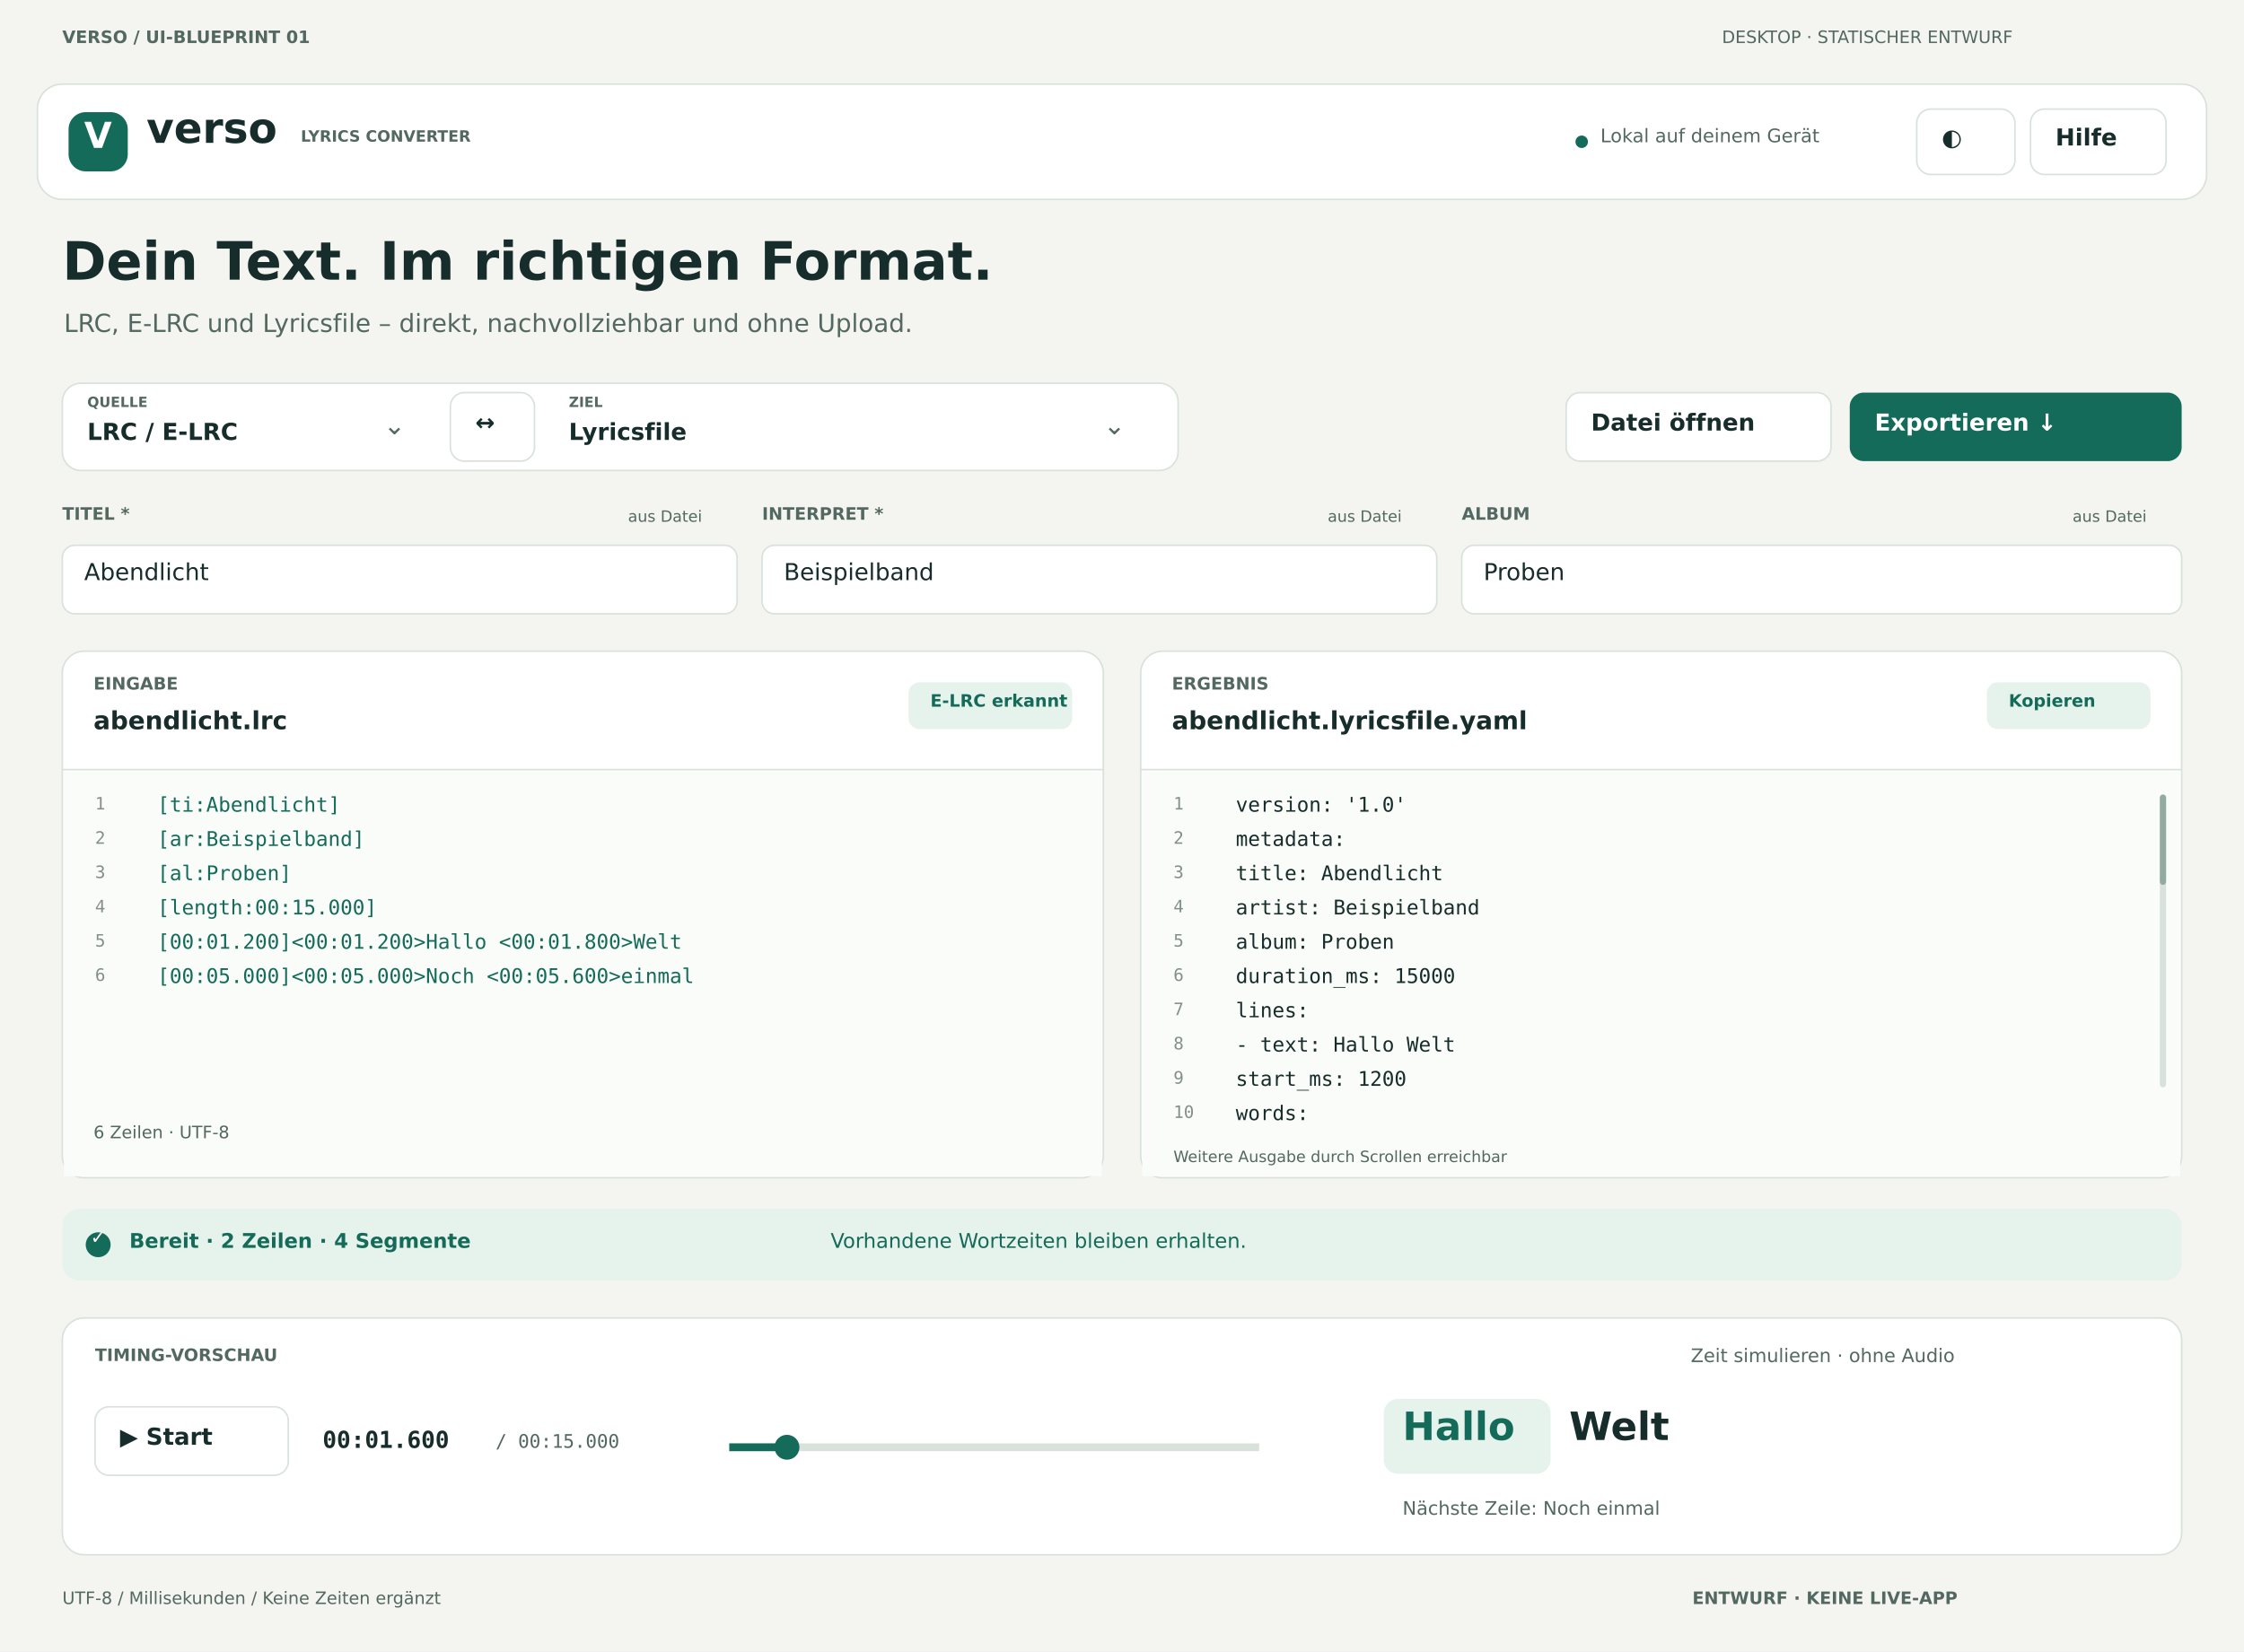
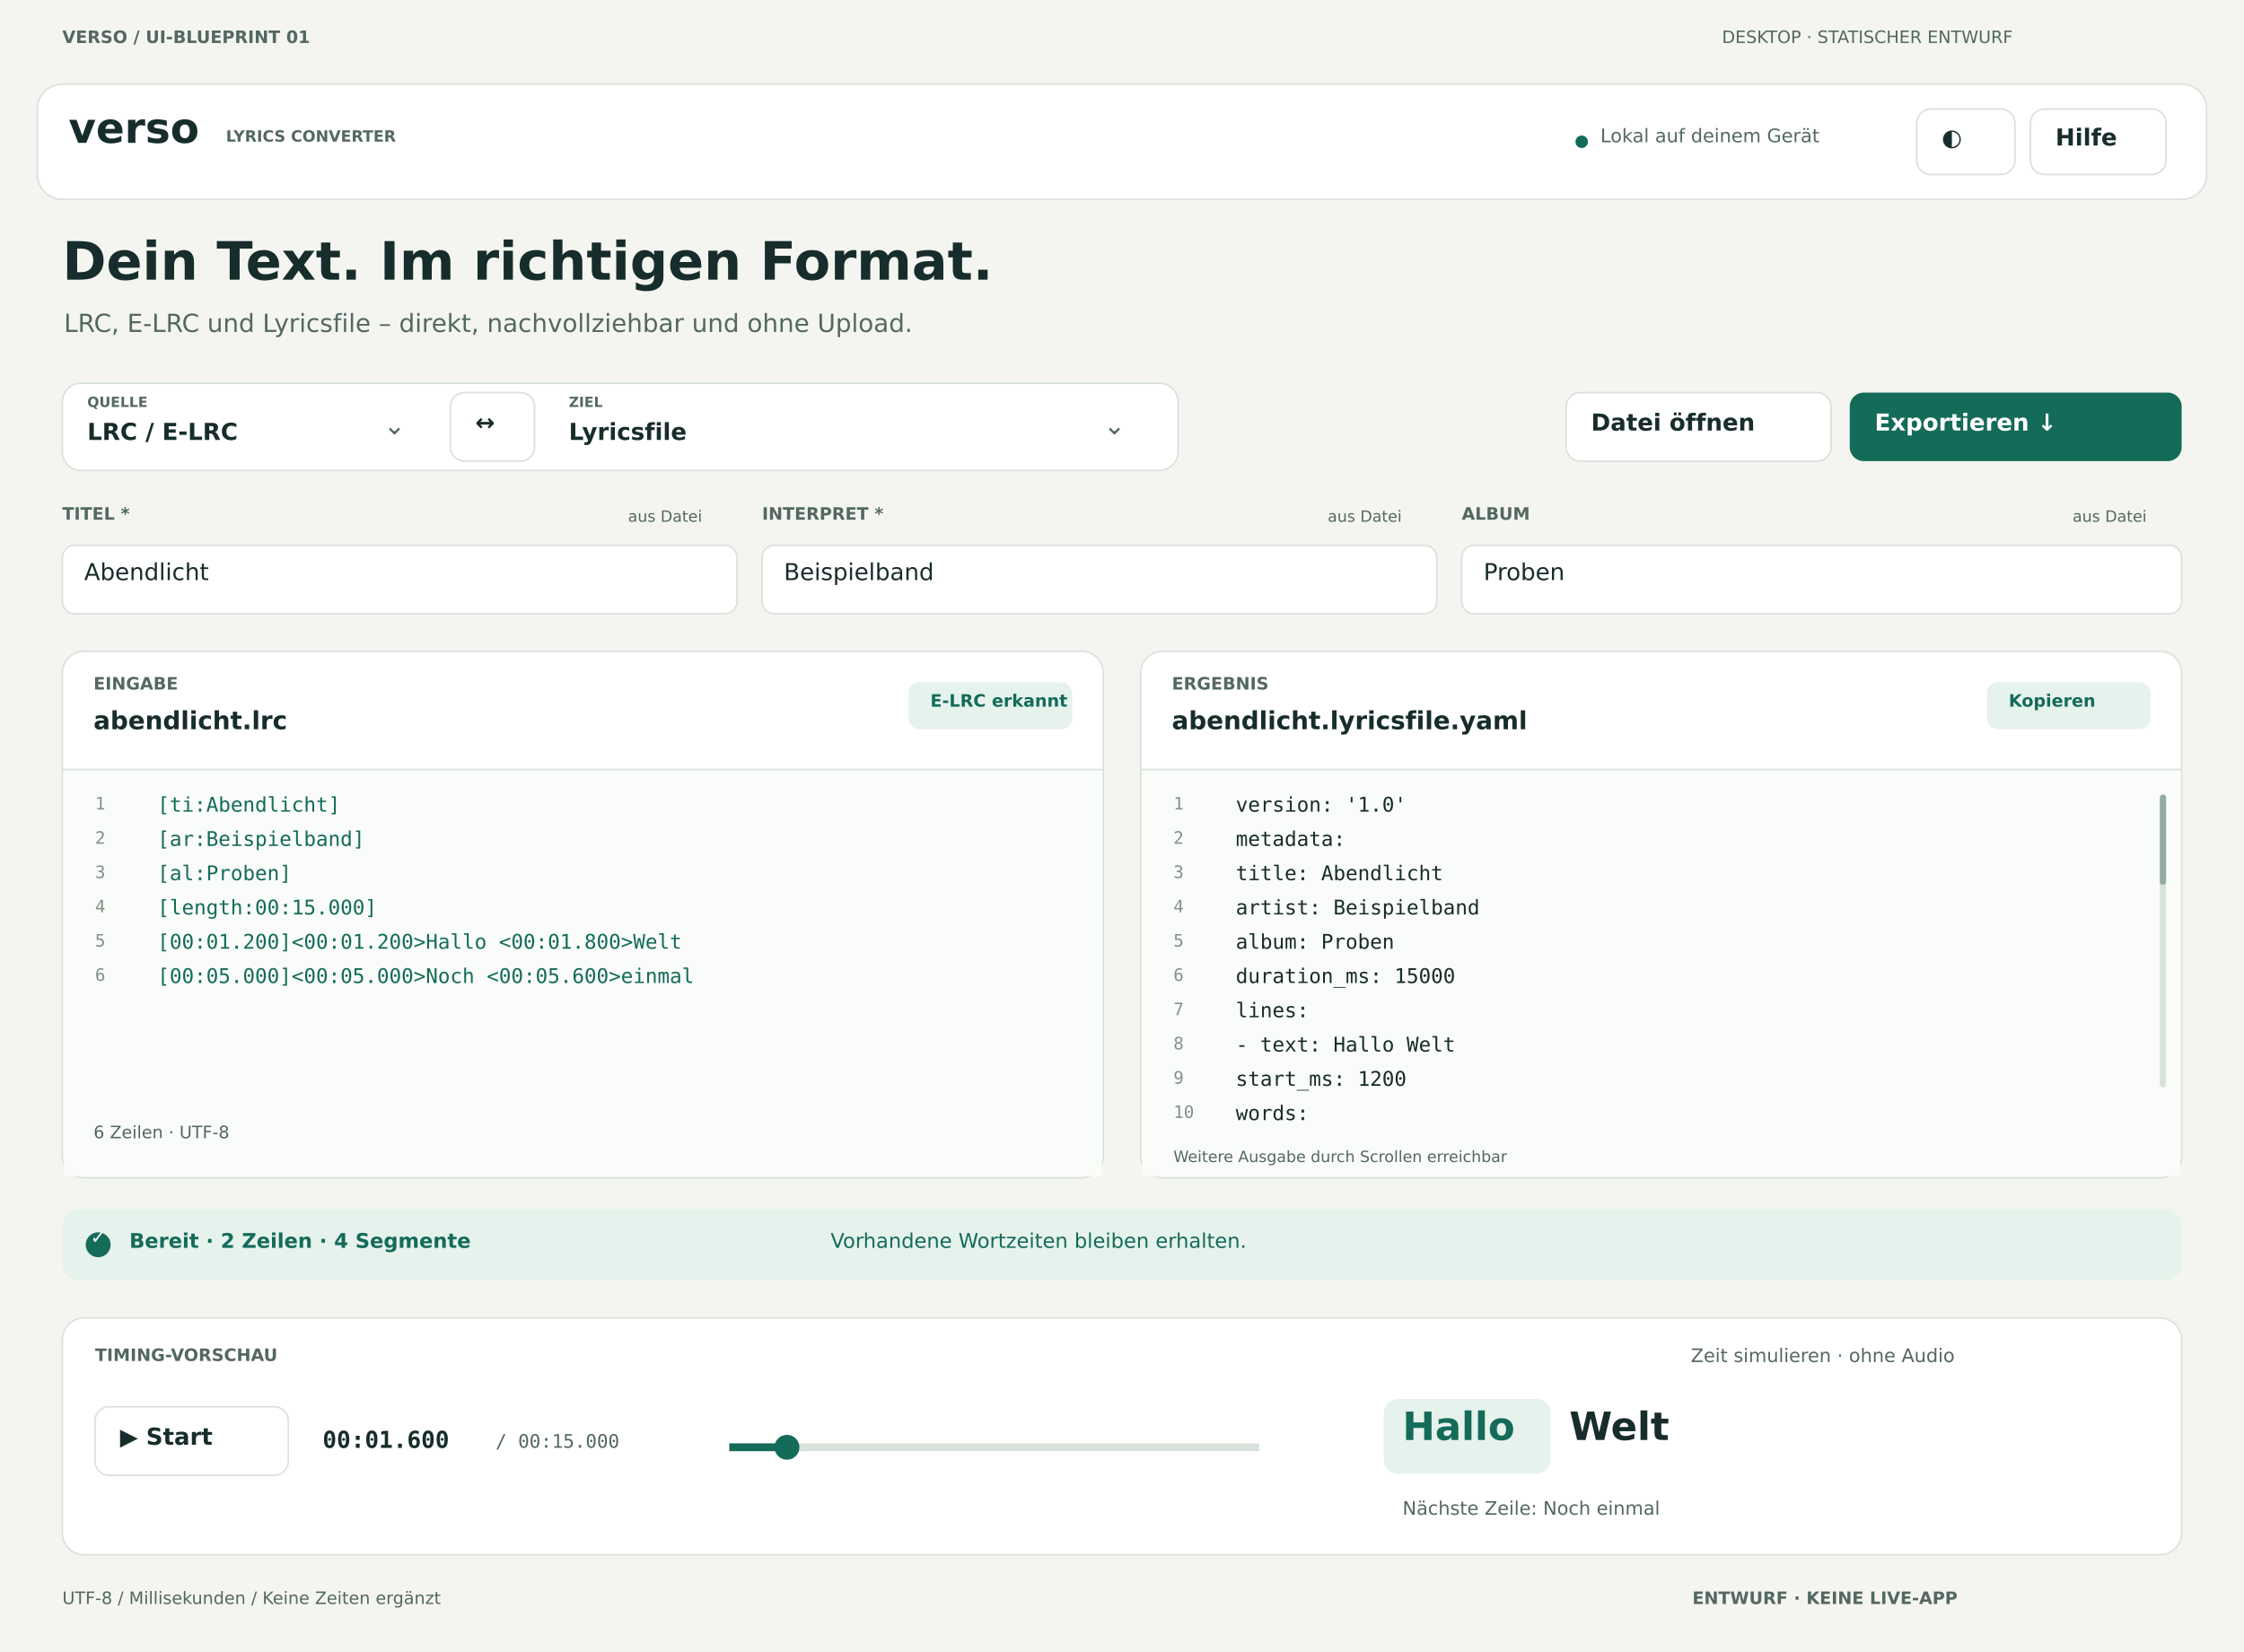
<svg xmlns="http://www.w3.org/2000/svg" width="1440" height="1060" viewBox="0 0 1440 1060" role="img" aria-labelledby="title desc">
  <rect x="0" y="0" width="1440" height="1060" rx="0" fill="#F4F5F1" />
  <text x="40" y="20" dominant-baseline="text-before-edge" font-family="DejaVu Sans, sans-serif" font-size="11" font-weight="700" fill="#536861">VERSO / UI-BLUEPRINT 01</text>
  <text x="1105" y="20" dominant-baseline="text-before-edge" font-family="DejaVu Sans, sans-serif" font-size="11" font-weight="400" fill="#536861">DESKTOP · STATISCHER ENTWURF</text>
  <rect x="24" y="54" width="1392" height="74" rx="16" fill="#FFFFFF" stroke="#D8E1DA" />
-   <rect x="44" y="72" width="38" height="38" rx="11" fill="#146B59" />
-   <text x="54" y="79" dominant-baseline="text-before-edge" font-family="DejaVu Sans, sans-serif" font-size="23" font-weight="700" fill="#FFFFFF">V</text>
-   <text x="94" y="73" dominant-baseline="text-before-edge" font-family="DejaVu Sans, sans-serif" font-size="27" font-weight="700" fill="#172D2B">verso</text>
-   <text x="193" y="84" dominant-baseline="text-before-edge" font-family="DejaVu Sans, sans-serif" font-size="10" font-weight="700" fill="#536861">LYRICS CONVERTER</text>
+   <text x="44" y="73" dominant-baseline="text-before-edge" font-family="DejaVu Sans, sans-serif" font-size="27" font-weight="700" fill="#172D2B">verso</text>
+   <text x="145" y="84" dominant-baseline="text-before-edge" font-family="DejaVu Sans, sans-serif" font-size="10" font-weight="700" fill="#536861">LYRICS CONVERTER</text>
  <circle cx="1015" cy="91" r="4" fill="#146B59" />
  <text x="1027" y="83" dominant-baseline="text-before-edge" font-family="DejaVu Sans, sans-serif" font-size="12" font-weight="400" fill="#536861">Lokal auf deinem Gerät</text>
  <rect x="1230" y="70" width="63" height="42" rx="9" fill="#FFFFFF" stroke="#D8E1DA" />
  <text x="1246" y="83.0" dominant-baseline="text-before-edge" font-family="DejaVu Sans, sans-serif" font-size="15" font-weight="700" fill="#172D2B">◐</text>
  <rect x="1303" y="70" width="87" height="42" rx="9" fill="#FFFFFF" stroke="#D8E1DA" />
  <text x="1319" y="83.0" dominant-baseline="text-before-edge" font-family="DejaVu Sans, sans-serif" font-size="15" font-weight="700" fill="#172D2B">Hilfe</text>
  <text x="40" y="156" dominant-baseline="text-before-edge" font-family="DejaVu Sans, sans-serif" font-size="34" font-weight="700" fill="#172D2B">Dein Text. Im richtigen Format.</text>
  <text x="41" y="202" dominant-baseline="text-before-edge" font-family="DejaVu Sans, sans-serif" font-size="16" font-weight="400" fill="#536861">LRC, E-LRC und Lyricsfile – direkt, nachvollziehbar und ohne Upload.</text>
  <rect x="40" y="246" width="716" height="56" rx="12" fill="#FFFFFF" stroke="#D8E1DA" />
  <text x="56" y="255" dominant-baseline="text-before-edge" font-family="DejaVu Sans, sans-serif" font-size="9" font-weight="700" fill="#536861">QUELLE</text>
  <text x="56" y="272" dominant-baseline="text-before-edge" font-family="DejaVu Sans, sans-serif" font-size="15" font-weight="700" fill="#172D2B">LRC / E-LRC</text>
  <text x="246" y="267" dominant-baseline="text-before-edge" font-family="DejaVu Sans, sans-serif" font-size="17" font-weight="400" fill="#536861">⌄</text>
  <rect x="289" y="252" width="54" height="44" rx="9" fill="#FFFFFF" stroke="#D8E1DA" />
  <text x="305" y="266.0" dominant-baseline="text-before-edge" font-family="DejaVu Sans, sans-serif" font-size="15" font-weight="700" fill="#172D2B">↔</text>
  <text x="365" y="255" dominant-baseline="text-before-edge" font-family="DejaVu Sans, sans-serif" font-size="9" font-weight="700" fill="#536861">ZIEL</text>
  <text x="365" y="272" dominant-baseline="text-before-edge" font-family="DejaVu Sans, sans-serif" font-size="15" font-weight="700" fill="#172D2B">Lyricsfile</text>
  <text x="708" y="267" dominant-baseline="text-before-edge" font-family="DejaVu Sans, sans-serif" font-size="17" font-weight="400" fill="#536861">⌄</text>
  <rect x="1005" y="252" width="170" height="44" rx="9" fill="#FFFFFF" stroke="#D8E1DA" />
  <text x="1021" y="266.0" dominant-baseline="text-before-edge" font-family="DejaVu Sans, sans-serif" font-size="15" font-weight="700" fill="#172D2B">Datei öffnen</text>
  <rect x="1187" y="252" width="213" height="44" rx="9" fill="#146B59" />
  <text x="1203" y="266.0" dominant-baseline="text-before-edge" font-family="DejaVu Sans, sans-serif" font-size="15" font-weight="700" fill="#FFFFFF">Exportieren ↓</text>
  <text x="40" y="326" dominant-baseline="text-before-edge" font-family="DejaVu Sans, sans-serif" font-size="11" font-weight="700" fill="#536861">TITEL *</text>
  <rect x="40" y="350" width="433" height="44" rx="8" fill="#FFFFFF" stroke="#D8E1DA" />
  <text x="54" y="362" dominant-baseline="text-before-edge" font-family="DejaVu Sans, sans-serif" font-size="15" font-weight="400" fill="#172D2B">Abendlicht</text>
  <text x="403" y="328" dominant-baseline="text-before-edge" font-family="DejaVu Sans, sans-serif" font-size="10" font-weight="400" fill="#536861">aus Datei</text>
  <text x="489" y="326" dominant-baseline="text-before-edge" font-family="DejaVu Sans, sans-serif" font-size="11" font-weight="700" fill="#536861">INTERPRET *</text>
  <rect x="489" y="350" width="433" height="44" rx="8" fill="#FFFFFF" stroke="#D8E1DA" />
  <text x="503" y="362" dominant-baseline="text-before-edge" font-family="DejaVu Sans, sans-serif" font-size="15" font-weight="400" fill="#172D2B">Beispielband</text>
  <text x="852" y="328" dominant-baseline="text-before-edge" font-family="DejaVu Sans, sans-serif" font-size="10" font-weight="400" fill="#536861">aus Datei</text>
  <text x="938" y="326" dominant-baseline="text-before-edge" font-family="DejaVu Sans, sans-serif" font-size="11" font-weight="700" fill="#536861">ALBUM</text>
  <rect x="938" y="350" width="462" height="44" rx="8" fill="#FFFFFF" stroke="#D8E1DA" />
  <text x="952" y="362" dominant-baseline="text-before-edge" font-family="DejaVu Sans, sans-serif" font-size="15" font-weight="400" fill="#172D2B">Proben</text>
  <text x="1330" y="328" dominant-baseline="text-before-edge" font-family="DejaVu Sans, sans-serif" font-size="10" font-weight="400" fill="#536861">aus Datei</text>
  <rect x="40" y="418" width="668" height="338" rx="14" fill="#FFFFFF" stroke="#D8E1DA" />
  <text x="60" y="435" dominant-baseline="text-before-edge" font-family="DejaVu Sans, sans-serif" font-size="11" font-weight="700" fill="#536861">EINGABE</text>
  <text x="60" y="457" dominant-baseline="text-before-edge" font-family="DejaVu Sans, sans-serif" font-size="16" font-weight="700" fill="#172D2B">abendlicht.lrc</text>
  <rect x="583" y="438" width="105" height="30" rx="7" fill="#E6F2EC" />
  <text x="597" y="446" dominant-baseline="text-before-edge" font-family="DejaVu Sans, sans-serif" font-size="11" font-weight="700" fill="#146B59">E-LRC erkannt</text>
  <path d="M40 494 L708 494" stroke="#D8E1DA" stroke-width="1" />
  <rect x="41" y="495" width="666" height="260" rx="0" fill="#FAFCF9" />
  <rect x="732" y="418" width="668" height="338" rx="14" fill="#FFFFFF" stroke="#D8E1DA" />
  <text x="752" y="435" dominant-baseline="text-before-edge" font-family="DejaVu Sans, sans-serif" font-size="11" font-weight="700" fill="#536861">ERGEBNIS</text>
  <text x="752" y="457" dominant-baseline="text-before-edge" font-family="DejaVu Sans, sans-serif" font-size="16" font-weight="700" fill="#172D2B">abendlicht.lyricsfile.yaml</text>
  <rect x="1275" y="438" width="105" height="30" rx="7" fill="#E6F2EC" />
  <text x="1289" y="446" dominant-baseline="text-before-edge" font-family="DejaVu Sans, sans-serif" font-size="11" font-weight="700" fill="#146B59">Kopieren</text>
  <path d="M732 494 L1400 494" stroke="#D8E1DA" stroke-width="1" />
  <rect x="733" y="495" width="666" height="260" rx="0" fill="#FAFCF9" />
  <text x="61" y="512" dominant-baseline="text-before-edge" font-family="DejaVu Sans Mono, sans-serif" font-size="11" font-weight="400" fill="#829089"> 1</text>
  <text x="101" y="512" dominant-baseline="text-before-edge" font-family="DejaVu Sans Mono, sans-serif" font-size="13" font-weight="400" fill="#146B59">[ti:Abendlicht]</text>
  <text x="61" y="534" dominant-baseline="text-before-edge" font-family="DejaVu Sans Mono, sans-serif" font-size="11" font-weight="400" fill="#829089"> 2</text>
  <text x="101" y="534" dominant-baseline="text-before-edge" font-family="DejaVu Sans Mono, sans-serif" font-size="13" font-weight="400" fill="#146B59">[ar:Beispielband]</text>
  <text x="61" y="556" dominant-baseline="text-before-edge" font-family="DejaVu Sans Mono, sans-serif" font-size="11" font-weight="400" fill="#829089"> 3</text>
  <text x="101" y="556" dominant-baseline="text-before-edge" font-family="DejaVu Sans Mono, sans-serif" font-size="13" font-weight="400" fill="#146B59">[al:Proben]</text>
  <text x="61" y="578" dominant-baseline="text-before-edge" font-family="DejaVu Sans Mono, sans-serif" font-size="11" font-weight="400" fill="#829089"> 4</text>
  <text x="101" y="578" dominant-baseline="text-before-edge" font-family="DejaVu Sans Mono, sans-serif" font-size="13" font-weight="400" fill="#146B59">[length:00:15.000]</text>
  <text x="61" y="600" dominant-baseline="text-before-edge" font-family="DejaVu Sans Mono, sans-serif" font-size="11" font-weight="400" fill="#829089"> 5</text>
  <text x="101" y="600" dominant-baseline="text-before-edge" font-family="DejaVu Sans Mono, sans-serif" font-size="13" font-weight="400" fill="#146B59">[00:01.200]&lt;00:01.200&gt;Hallo &lt;00:01.800&gt;Welt</text>
  <text x="61" y="622" dominant-baseline="text-before-edge" font-family="DejaVu Sans Mono, sans-serif" font-size="11" font-weight="400" fill="#829089"> 6</text>
  <text x="101" y="622" dominant-baseline="text-before-edge" font-family="DejaVu Sans Mono, sans-serif" font-size="13" font-weight="400" fill="#146B59">[00:05.000]&lt;00:05.000&gt;Noch &lt;00:05.600&gt;einmal</text>
  <text x="753" y="512" dominant-baseline="text-before-edge" font-family="DejaVu Sans Mono, sans-serif" font-size="11" font-weight="400" fill="#829089"> 1</text>
  <text x="793" y="512" dominant-baseline="text-before-edge" font-family="DejaVu Sans Mono, sans-serif" font-size="13" font-weight="400" fill="#172D2B">version: '1.0'</text>
  <text x="753" y="534" dominant-baseline="text-before-edge" font-family="DejaVu Sans Mono, sans-serif" font-size="11" font-weight="400" fill="#829089"> 2</text>
  <text x="793" y="534" dominant-baseline="text-before-edge" font-family="DejaVu Sans Mono, sans-serif" font-size="13" font-weight="400" fill="#172D2B">metadata:</text>
  <text x="753" y="556" dominant-baseline="text-before-edge" font-family="DejaVu Sans Mono, sans-serif" font-size="11" font-weight="400" fill="#829089"> 3</text>
  <text x="793" y="556" dominant-baseline="text-before-edge" font-family="DejaVu Sans Mono, sans-serif" font-size="13" font-weight="400" fill="#172D2B">  title: Abendlicht</text>
  <text x="753" y="578" dominant-baseline="text-before-edge" font-family="DejaVu Sans Mono, sans-serif" font-size="11" font-weight="400" fill="#829089"> 4</text>
  <text x="793" y="578" dominant-baseline="text-before-edge" font-family="DejaVu Sans Mono, sans-serif" font-size="13" font-weight="400" fill="#172D2B">  artist: Beispielband</text>
  <text x="753" y="600" dominant-baseline="text-before-edge" font-family="DejaVu Sans Mono, sans-serif" font-size="11" font-weight="400" fill="#829089"> 5</text>
  <text x="793" y="600" dominant-baseline="text-before-edge" font-family="DejaVu Sans Mono, sans-serif" font-size="13" font-weight="400" fill="#172D2B">  album: Proben</text>
  <text x="753" y="622" dominant-baseline="text-before-edge" font-family="DejaVu Sans Mono, sans-serif" font-size="11" font-weight="400" fill="#829089"> 6</text>
  <text x="793" y="622" dominant-baseline="text-before-edge" font-family="DejaVu Sans Mono, sans-serif" font-size="13" font-weight="400" fill="#172D2B">  duration_ms: 15000</text>
  <text x="753" y="644" dominant-baseline="text-before-edge" font-family="DejaVu Sans Mono, sans-serif" font-size="11" font-weight="400" fill="#829089"> 7</text>
  <text x="793" y="644" dominant-baseline="text-before-edge" font-family="DejaVu Sans Mono, sans-serif" font-size="13" font-weight="400" fill="#172D2B">lines:</text>
  <text x="753" y="666" dominant-baseline="text-before-edge" font-family="DejaVu Sans Mono, sans-serif" font-size="11" font-weight="400" fill="#829089"> 8</text>
  <text x="793" y="666" dominant-baseline="text-before-edge" font-family="DejaVu Sans Mono, sans-serif" font-size="13" font-weight="400" fill="#172D2B">  - text: Hallo Welt</text>
  <text x="753" y="688" dominant-baseline="text-before-edge" font-family="DejaVu Sans Mono, sans-serif" font-size="11" font-weight="400" fill="#829089"> 9</text>
  <text x="793" y="688" dominant-baseline="text-before-edge" font-family="DejaVu Sans Mono, sans-serif" font-size="13" font-weight="400" fill="#172D2B">    start_ms: 1200</text>
  <text x="753" y="710" dominant-baseline="text-before-edge" font-family="DejaVu Sans Mono, sans-serif" font-size="11" font-weight="400" fill="#829089">10</text>
  <text x="793" y="710" dominant-baseline="text-before-edge" font-family="DejaVu Sans Mono, sans-serif" font-size="13" font-weight="400" fill="#172D2B">    words:</text>
  <rect x="1386" y="510" width="4" height="188" rx="2" fill="#D8E1DA" />
  <rect x="1386" y="510" width="4" height="58" rx="2" fill="#93AAA0" />
  <text x="60" y="723" dominant-baseline="text-before-edge" font-family="DejaVu Sans, sans-serif" font-size="11" font-weight="400" fill="#536861">6 Zeilen · UTF-8</text>
  <text x="753" y="739" dominant-baseline="text-before-edge" font-family="DejaVu Sans, sans-serif" font-size="10" font-weight="400" fill="#536861">Weitere Ausgabe durch Scrollen erreichbar</text>
  <rect x="40" y="776" width="1360" height="46" rx="11" fill="#E6F2EC" />
  <circle cx="63" cy="799" r="8" fill="#146B59" />
  <text x="58" y="790" dominant-baseline="text-before-edge" font-family="DejaVu Sans, sans-serif" font-size="12" font-weight="700" fill="#FFFFFF">✓</text>
  <text x="83" y="792" dominant-baseline="text-before-edge" font-family="DejaVu Sans, sans-serif" font-size="13" font-weight="700" fill="#146B59">Bereit · 2 Zeilen · 4 Segmente</text>
  <text x="533" y="792" dominant-baseline="text-before-edge" font-family="DejaVu Sans, sans-serif" font-size="13" font-weight="400" fill="#146B59">Vorhandene Wortzeiten bleiben erhalten.</text>
  <rect x="40" y="846" width="1360" height="152" rx="14" fill="#FFFFFF" stroke="#D8E1DA" />
  <text x="61" y="866" dominant-baseline="text-before-edge" font-family="DejaVu Sans, sans-serif" font-size="11" font-weight="700" fill="#536861">TIMING-VORSCHAU</text>
  <text x="1085" y="866" dominant-baseline="text-before-edge" font-family="DejaVu Sans, sans-serif" font-size="12" font-weight="400" fill="#536861">Zeit simulieren · ohne Audio</text>
  <rect x="61" y="903" width="124" height="44" rx="9" fill="#FFFFFF" stroke="#D8E1DA" />
  <text x="77" y="917.0" dominant-baseline="text-before-edge" font-family="DejaVu Sans, sans-serif" font-size="15" font-weight="700" fill="#172D2B">▶ Start</text>
  <text x="207" y="919" dominant-baseline="text-before-edge" font-family="DejaVu Sans Mono, sans-serif" font-size="15" font-weight="700" fill="#172D2B">00:01.600</text>
  <text x="318" y="921" dominant-baseline="text-before-edge" font-family="DejaVu Sans Mono, sans-serif" font-size="12" font-weight="400" fill="#536861">/ 00:15.000</text>
  <path d="M468 929 L808 929" stroke="#D8E1DA" stroke-width="5" />
  <path d="M468 929 L505 929" stroke="#146B59" stroke-width="5" />
  <circle cx="505" cy="929" r="8" fill="#146B59" />
  <rect x="888" y="898" width="107" height="48" rx="9" fill="#E6F2EC" />
  <text x="900" y="907" dominant-baseline="text-before-edge" font-family="DejaVu Sans, sans-serif" font-size="25" font-weight="700" fill="#146B59">Hallo</text>
  <text x="1007" y="907" dominant-baseline="text-before-edge" font-family="DejaVu Sans, sans-serif" font-size="25" font-weight="700" fill="#172D2B">Welt</text>
  <text x="900" y="964" dominant-baseline="text-before-edge" font-family="DejaVu Sans, sans-serif" font-size="12" font-weight="400" fill="#536861">Nächste Zeile: Noch einmal</text>
  <text x="40" y="1022" dominant-baseline="text-before-edge" font-family="DejaVu Sans, sans-serif" font-size="11" font-weight="400" fill="#536861">UTF-8  /  Millisekunden  /  Keine Zeiten ergänzt</text>
  <text x="1086" y="1022" dominant-baseline="text-before-edge" font-family="DejaVu Sans, sans-serif" font-size="11" font-weight="700" fill="#536861">ENTWURF · KEINE LIVE-APP</text>
</svg>
